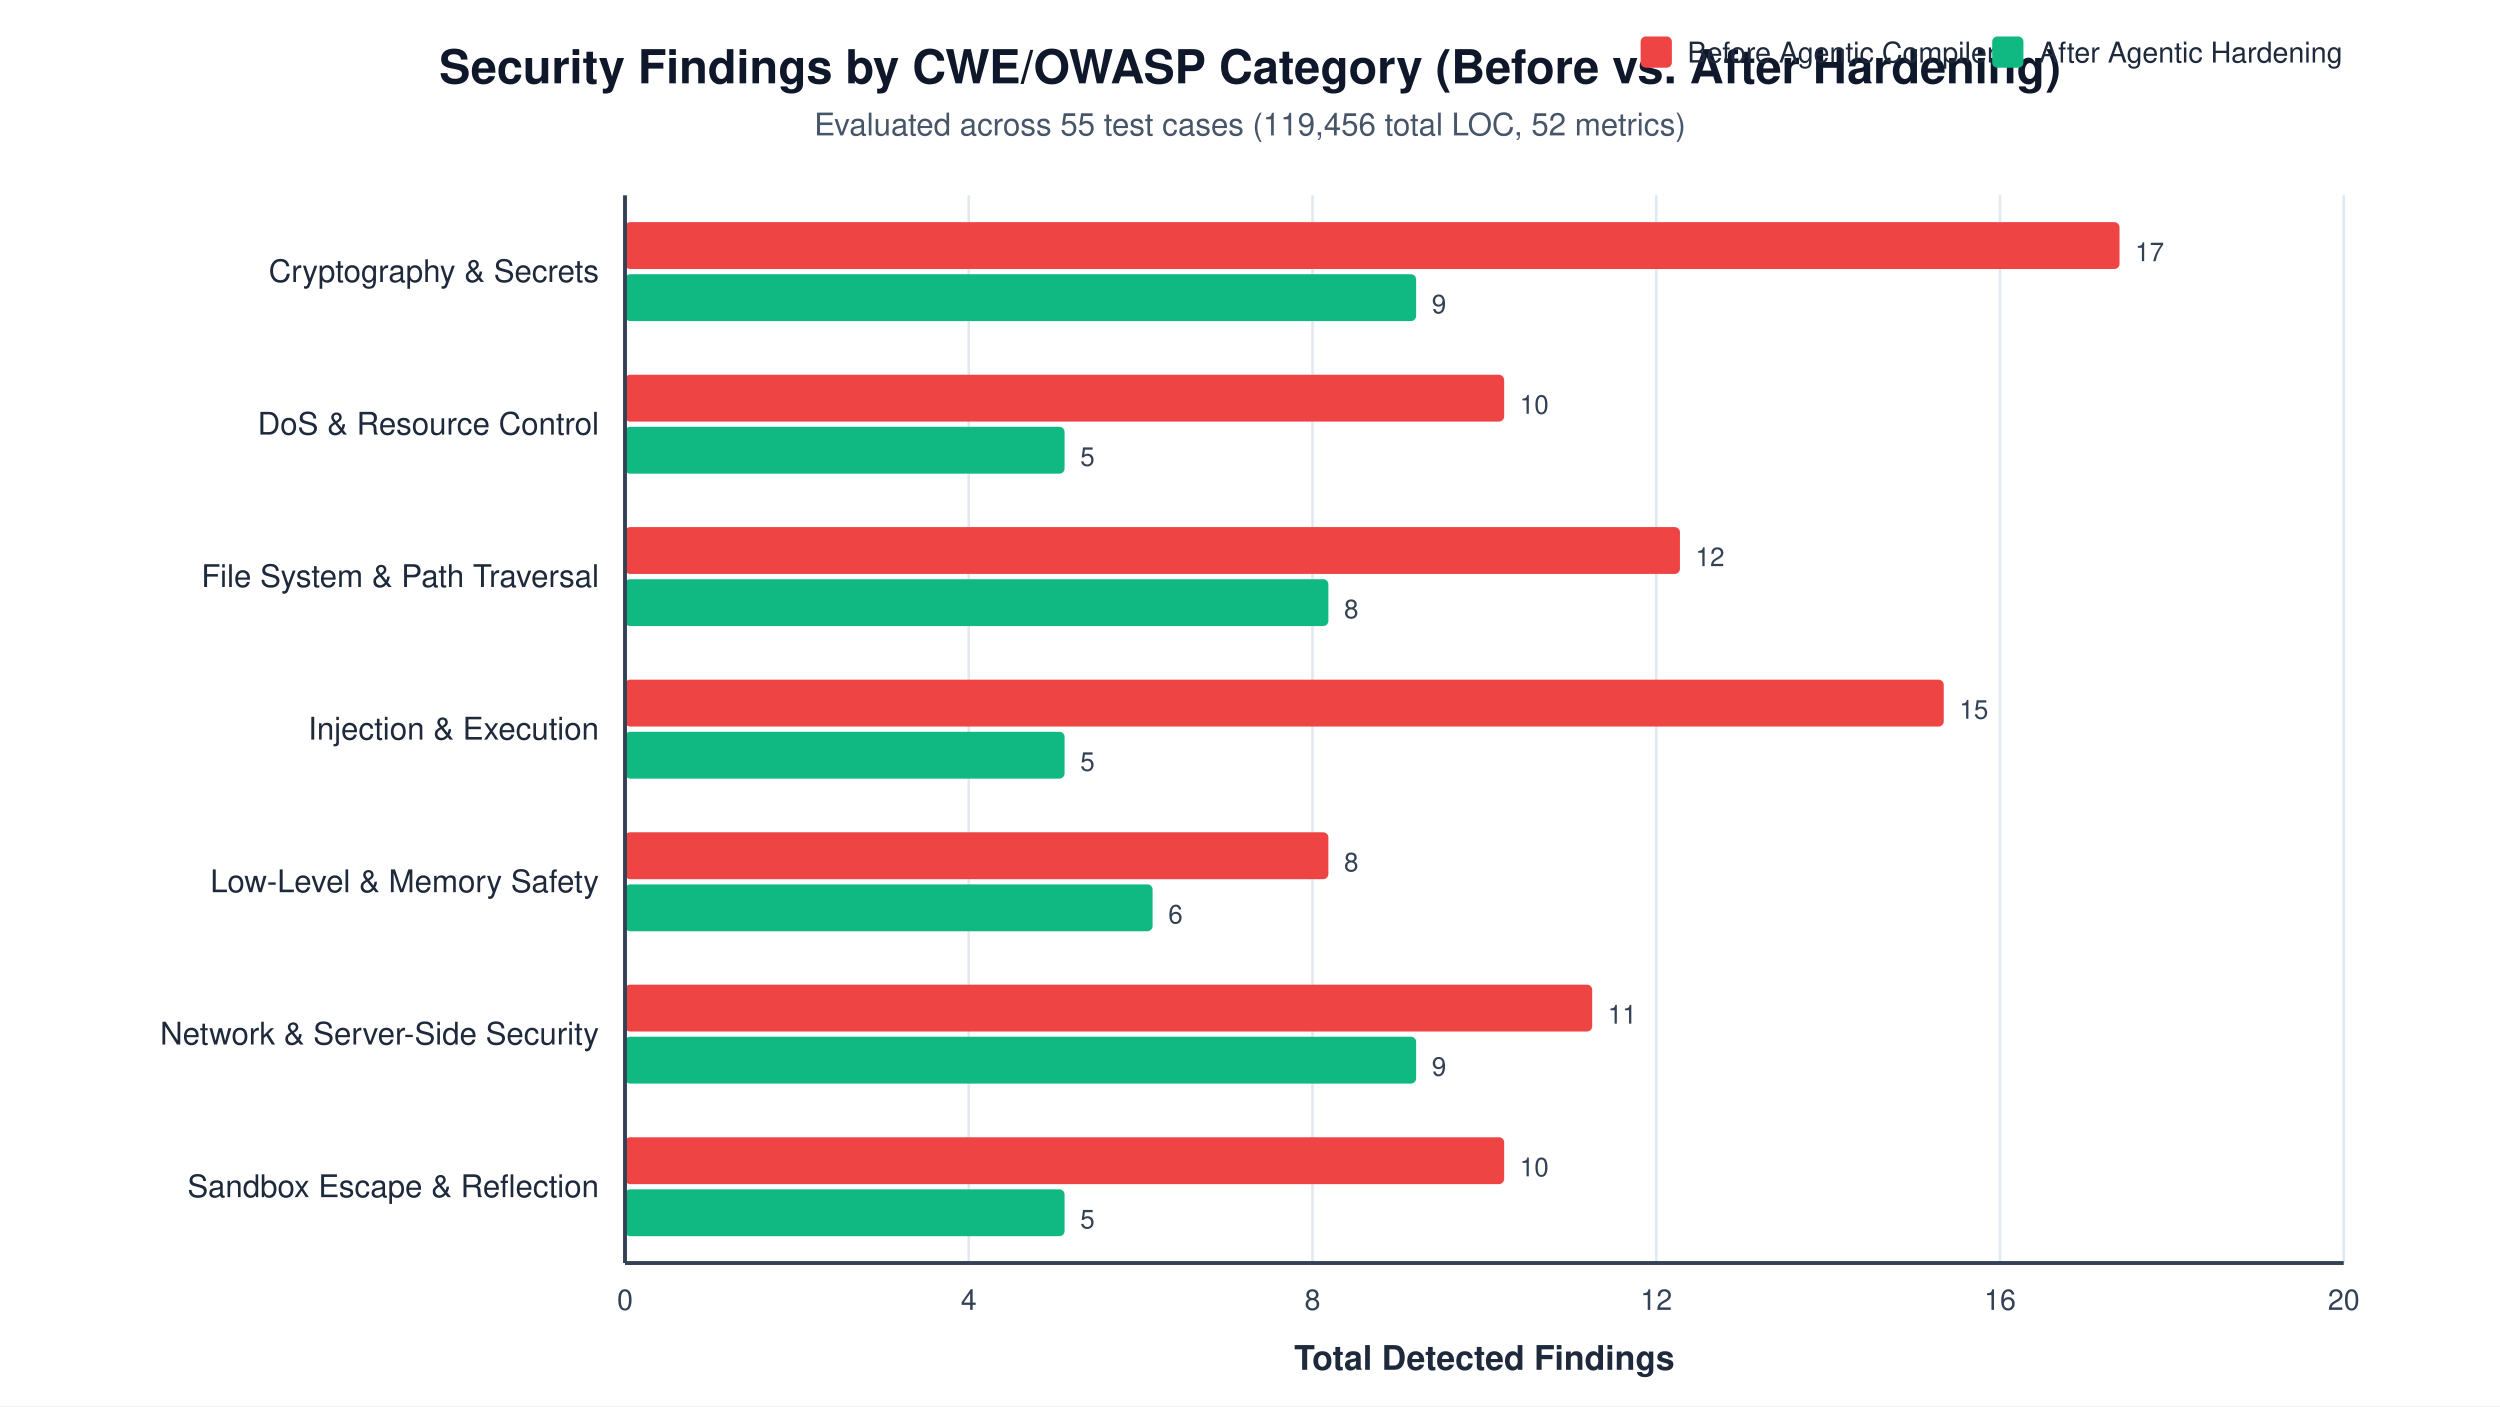
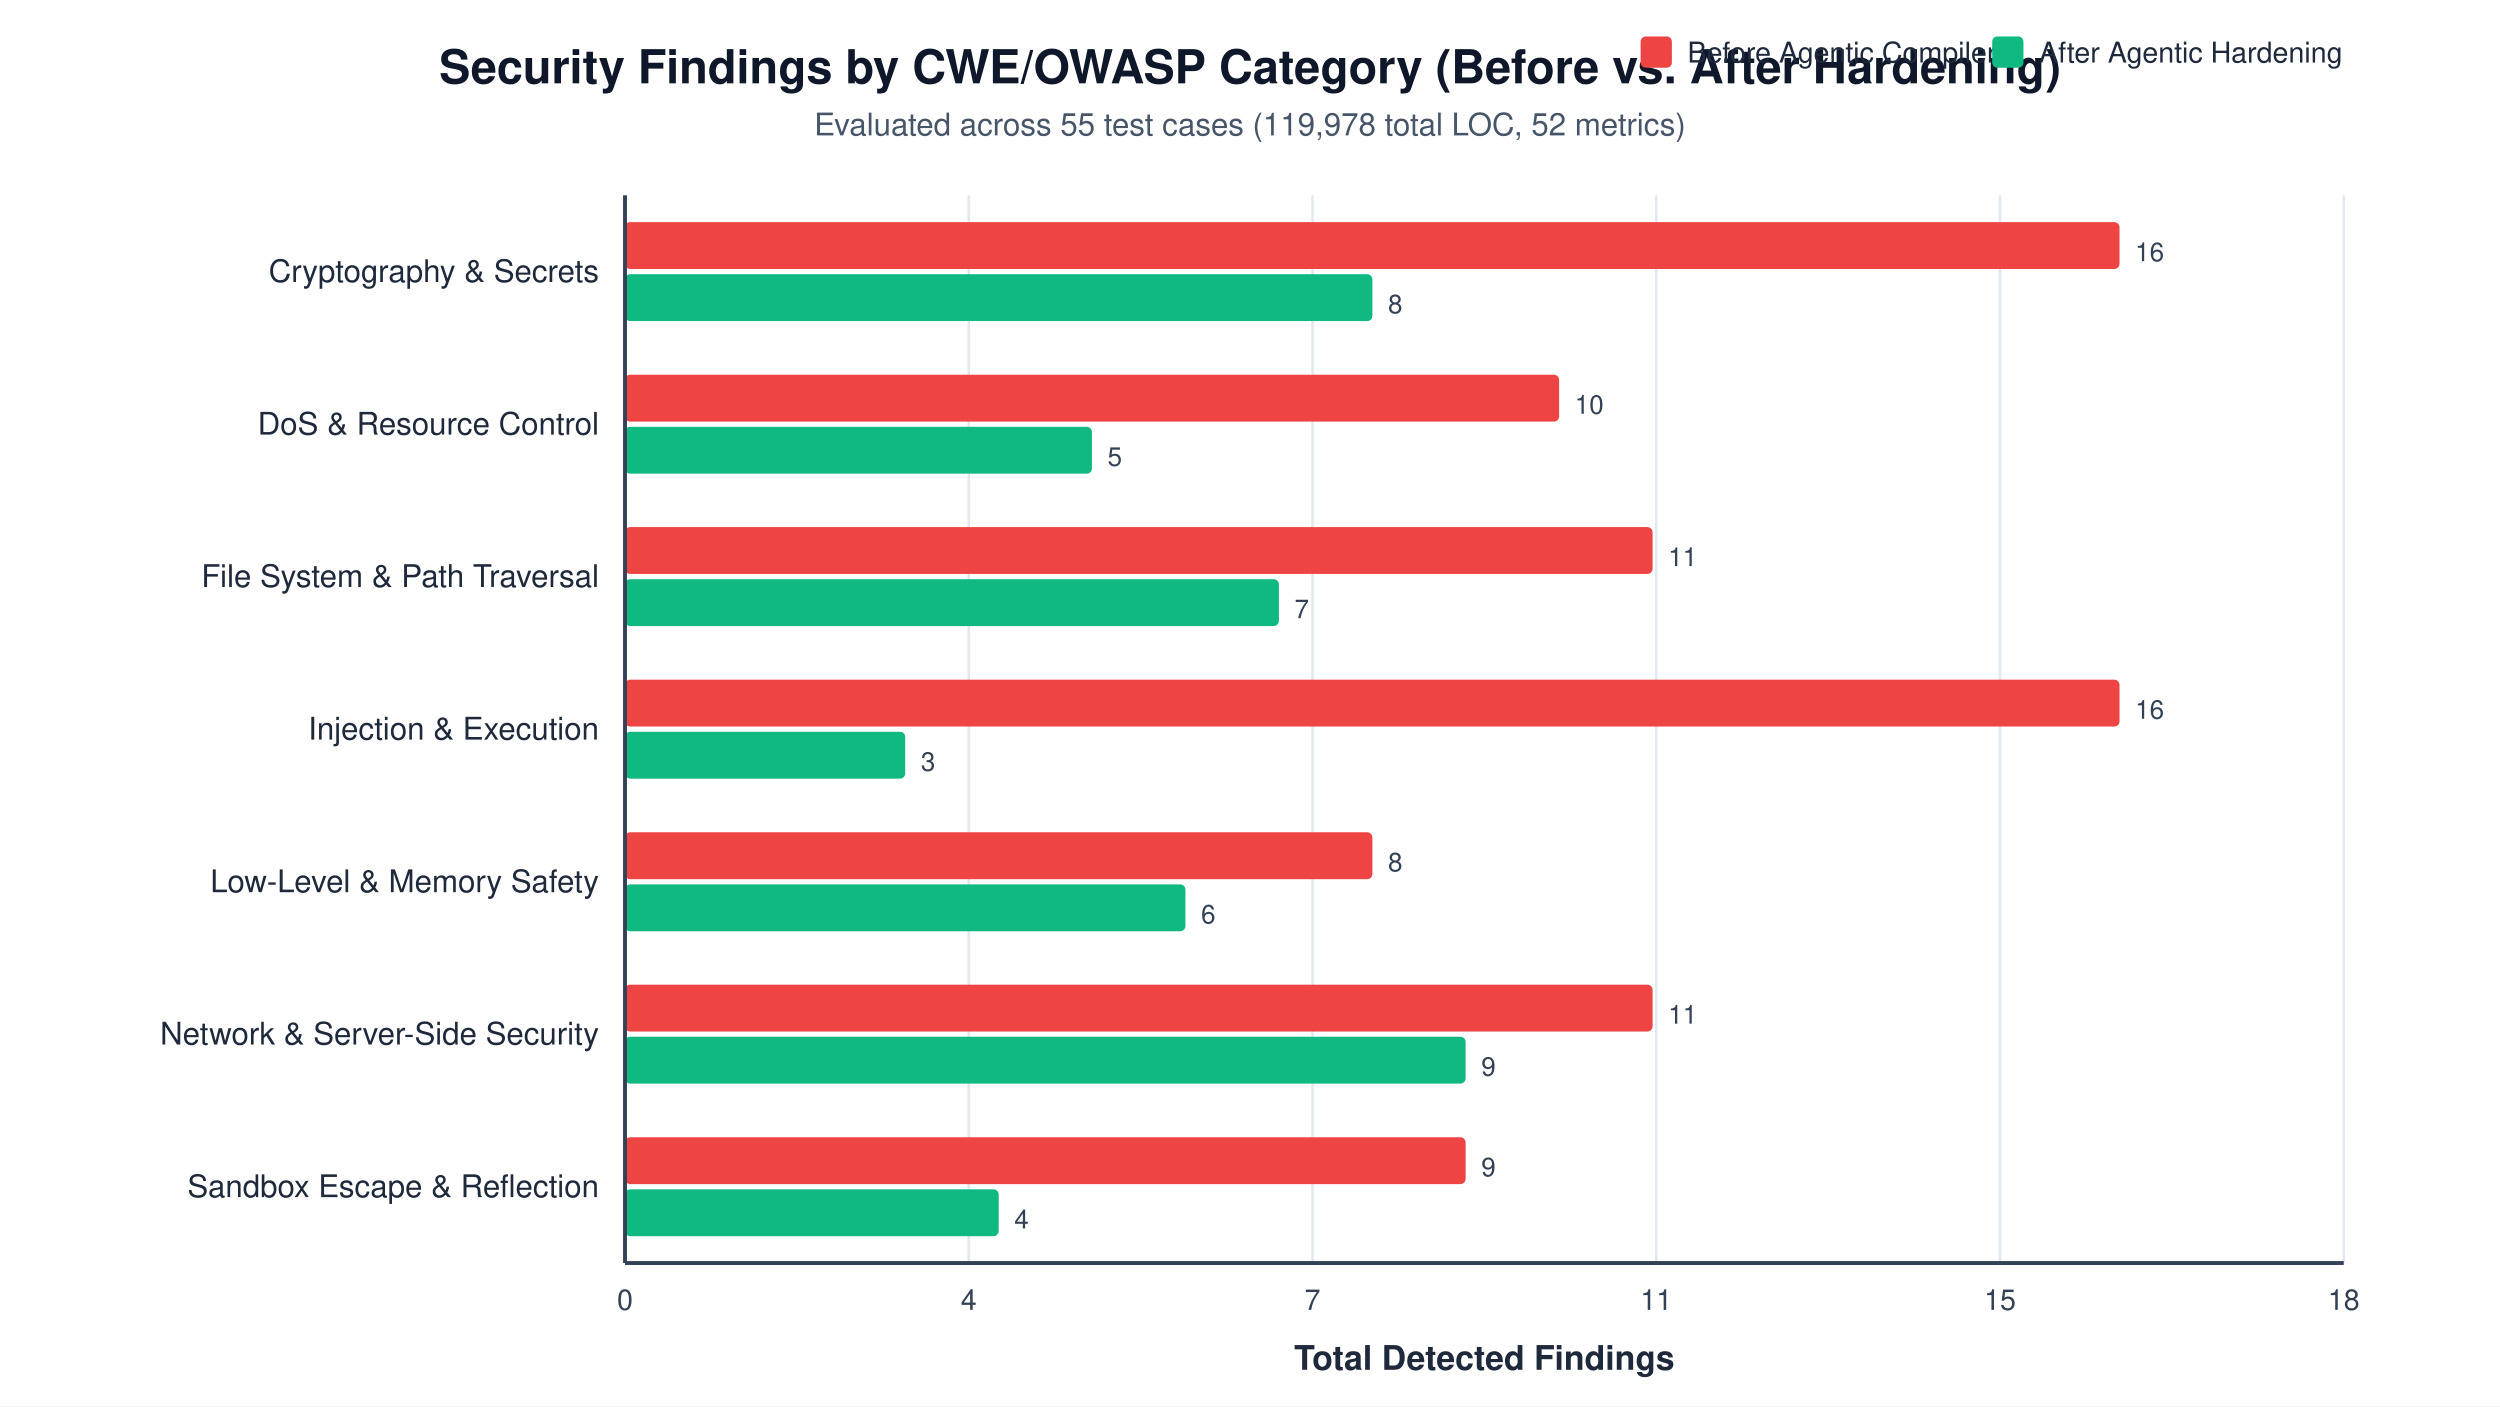
<svg xmlns="http://www.w3.org/2000/svg" width="960" height="540" viewBox="0 0 960 540">
  <rect width="100%" height="100%" fill="#ffffff" />
  <text x="480.0" y="32" text-anchor="middle" font-family="Helvetica,Arial,sans-serif" font-size="18" font-weight="bold" fill="#0f172a">Security Findings by CWE/OWASP Category (Before vs. After Hardening)</text>
-   <text x="480.0" y="52" text-anchor="middle" font-family="Helvetica,Arial,sans-serif" font-size="12" fill="#475569">Evaluated across 55 test cases (119,456 total LOC, 52 metrics)</text>
+   <text x="480.0" y="52" text-anchor="middle" font-family="Helvetica,Arial,sans-serif" font-size="12" fill="#475569">Evaluated across 55 test cases (119,978 total LOC, 52 metrics)</text>
  <rect x="630" y="14" width="12" height="12" fill="#ef4444" rx="2" />
  <text x="648" y="24" font-family="Helvetica,Arial,sans-serif" font-size="11" fill="#1e293b">Before Agentic Compiler</text>
  <rect x="765" y="14" width="12" height="12" fill="#10b981" rx="2" />
  <text x="783" y="24" font-family="Helvetica,Arial,sans-serif" font-size="11" fill="#1e293b">After Agentic Hardening</text>
  <line x1="240.0" y1="75" x2="240.0" y2="485" stroke="#e2e8f0" />
  <text x="240.0" y="503" text-anchor="middle" font-family="Helvetica,Arial,sans-serif" font-size="11" fill="#334155">0</text>
  <line x1="372.0" y1="75" x2="372.0" y2="485" stroke="#e2e8f0" />
  <text x="372.0" y="503" text-anchor="middle" font-family="Helvetica,Arial,sans-serif" font-size="11" fill="#334155">4</text>
  <line x1="504.0" y1="75" x2="504.0" y2="485" stroke="#e2e8f0" />
-   <text x="504.0" y="503" text-anchor="middle" font-family="Helvetica,Arial,sans-serif" font-size="11" fill="#334155">8</text>
+   <text x="504.0" y="503" text-anchor="middle" font-family="Helvetica,Arial,sans-serif" font-size="11" fill="#334155">7</text>
  <line x1="636.0" y1="75" x2="636.0" y2="485" stroke="#e2e8f0" />
-   <text x="636.0" y="503" text-anchor="middle" font-family="Helvetica,Arial,sans-serif" font-size="11" fill="#334155">12</text>
+   <text x="636.0" y="503" text-anchor="middle" font-family="Helvetica,Arial,sans-serif" font-size="11" fill="#334155">11</text>
  <line x1="768.0" y1="75" x2="768.0" y2="485" stroke="#e2e8f0" />
-   <text x="768.0" y="503" text-anchor="middle" font-family="Helvetica,Arial,sans-serif" font-size="11" fill="#334155">16</text>
+   <text x="768.0" y="503" text-anchor="middle" font-family="Helvetica,Arial,sans-serif" font-size="11" fill="#334155">15</text>
  <line x1="900.0" y1="75" x2="900.0" y2="485" stroke="#e2e8f0" />
-   <text x="900.0" y="503" text-anchor="middle" font-family="Helvetica,Arial,sans-serif" font-size="11" fill="#334155">20</text>
+   <text x="900.0" y="503" text-anchor="middle" font-family="Helvetica,Arial,sans-serif" font-size="11" fill="#334155">18</text>
  <text x="230" y="108.3" text-anchor="end" font-family="Helvetica,Arial,sans-serif" font-size="12" fill="#1e293b">Cryptography &amp; Secrets</text>
  <rect x="240" y="85.3" width="573.9" height="18.0" fill="#ef4444" rx="2" />
-   <text x="819.9" y="100.3" font-family="Helvetica,Arial,sans-serif" font-size="10" fill="#334155">17</text>
-   <rect x="240" y="105.3" width="303.8" height="18.0" fill="#10b981" rx="2" />
-   <text x="549.8" y="120.3" font-family="Helvetica,Arial,sans-serif" font-size="10" fill="#334155">9</text>
+   <text x="819.9" y="100.3" font-family="Helvetica,Arial,sans-serif" font-size="10" fill="#334155">16</text>
+   <rect x="240" y="105.3" width="287.0" height="18.0" fill="#10b981" rx="2" />
+   <text x="533.0" y="120.3" font-family="Helvetica,Arial,sans-serif" font-size="10" fill="#334155">8</text>
  <text x="230" y="166.9" text-anchor="end" font-family="Helvetica,Arial,sans-serif" font-size="12" fill="#1e293b">DoS &amp; Resource Control</text>
-   <rect x="240" y="143.9" width="337.6" height="18.0" fill="#ef4444" rx="2" />
-   <text x="583.6" y="158.9" font-family="Helvetica,Arial,sans-serif" font-size="10" fill="#334155">10</text>
-   <rect x="240" y="163.9" width="168.8" height="18.0" fill="#10b981" rx="2" />
-   <text x="414.8" y="178.9" font-family="Helvetica,Arial,sans-serif" font-size="10" fill="#334155">5</text>
+   <rect x="240" y="143.9" width="358.7" height="18.0" fill="#ef4444" rx="2" />
+   <text x="604.7" y="158.9" font-family="Helvetica,Arial,sans-serif" font-size="10" fill="#334155">10</text>
+   <rect x="240" y="163.9" width="179.3" height="18.0" fill="#10b981" rx="2" />
+   <text x="425.3" y="178.9" font-family="Helvetica,Arial,sans-serif" font-size="10" fill="#334155">5</text>
  <text x="230" y="225.4" text-anchor="end" font-family="Helvetica,Arial,sans-serif" font-size="12" fill="#1e293b">File System &amp; Path Traversal</text>
-   <rect x="240" y="202.4" width="405.1" height="18.0" fill="#ef4444" rx="2" />
-   <text x="651.1" y="217.4" font-family="Helvetica,Arial,sans-serif" font-size="10" fill="#334155">12</text>
-   <rect x="240" y="222.4" width="270.1" height="18.0" fill="#10b981" rx="2" />
-   <text x="516.1" y="237.4" font-family="Helvetica,Arial,sans-serif" font-size="10" fill="#334155">8</text>
+   <rect x="240" y="202.4" width="394.6" height="18.0" fill="#ef4444" rx="2" />
+   <text x="640.6" y="217.4" font-family="Helvetica,Arial,sans-serif" font-size="10" fill="#334155">11</text>
+   <rect x="240" y="222.4" width="251.1" height="18.0" fill="#10b981" rx="2" />
+   <text x="497.1" y="237.4" font-family="Helvetica,Arial,sans-serif" font-size="10" fill="#334155">7</text>
  <text x="230" y="284.0" text-anchor="end" font-family="Helvetica,Arial,sans-serif" font-size="12" fill="#1e293b">Injection &amp; Execution</text>
-   <rect x="240" y="261.0" width="506.4" height="18.0" fill="#ef4444" rx="2" />
-   <text x="752.4" y="276.0" font-family="Helvetica,Arial,sans-serif" font-size="10" fill="#334155">15</text>
-   <rect x="240" y="281.0" width="168.8" height="18.0" fill="#10b981" rx="2" />
-   <text x="414.8" y="296.0" font-family="Helvetica,Arial,sans-serif" font-size="10" fill="#334155">5</text>
+   <rect x="240" y="261.0" width="573.9" height="18.0" fill="#ef4444" rx="2" />
+   <text x="819.9" y="276.0" font-family="Helvetica,Arial,sans-serif" font-size="10" fill="#334155">16</text>
+   <rect x="240" y="281.0" width="107.6" height="18.0" fill="#10b981" rx="2" />
+   <text x="353.6" y="296.0" font-family="Helvetica,Arial,sans-serif" font-size="10" fill="#334155">3</text>
  <text x="230" y="342.6" text-anchor="end" font-family="Helvetica,Arial,sans-serif" font-size="12" fill="#1e293b">Low-Level &amp; Memory Safety</text>
-   <rect x="240" y="319.6" width="270.1" height="18.0" fill="#ef4444" rx="2" />
-   <text x="516.1" y="334.6" font-family="Helvetica,Arial,sans-serif" font-size="10" fill="#334155">8</text>
-   <rect x="240" y="339.6" width="202.6" height="18.0" fill="#10b981" rx="2" />
-   <text x="448.6" y="354.6" font-family="Helvetica,Arial,sans-serif" font-size="10" fill="#334155">6</text>
+   <rect x="240" y="319.6" width="287.0" height="18.0" fill="#ef4444" rx="2" />
+   <text x="533.0" y="334.6" font-family="Helvetica,Arial,sans-serif" font-size="10" fill="#334155">8</text>
+   <rect x="240" y="339.6" width="215.2" height="18.0" fill="#10b981" rx="2" />
+   <text x="461.2" y="354.6" font-family="Helvetica,Arial,sans-serif" font-size="10" fill="#334155">6</text>
  <text x="230" y="401.1" text-anchor="end" font-family="Helvetica,Arial,sans-serif" font-size="12" fill="#1e293b">Network &amp; Server-Side Security</text>
-   <rect x="240" y="378.1" width="371.4" height="18.0" fill="#ef4444" rx="2" />
-   <text x="617.4" y="393.1" font-family="Helvetica,Arial,sans-serif" font-size="10" fill="#334155">11</text>
-   <rect x="240" y="398.1" width="303.8" height="18.0" fill="#10b981" rx="2" />
-   <text x="549.8" y="413.1" font-family="Helvetica,Arial,sans-serif" font-size="10" fill="#334155">9</text>
+   <rect x="240" y="378.1" width="394.6" height="18.0" fill="#ef4444" rx="2" />
+   <text x="640.6" y="393.1" font-family="Helvetica,Arial,sans-serif" font-size="10" fill="#334155">11</text>
+   <rect x="240" y="398.1" width="322.8" height="18.0" fill="#10b981" rx="2" />
+   <text x="568.8" y="413.1" font-family="Helvetica,Arial,sans-serif" font-size="10" fill="#334155">9</text>
  <text x="230" y="459.7" text-anchor="end" font-family="Helvetica,Arial,sans-serif" font-size="12" fill="#1e293b">Sandbox Escape &amp; Reflection</text>
-   <rect x="240" y="436.7" width="337.6" height="18.0" fill="#ef4444" rx="2" />
-   <text x="583.6" y="451.7" font-family="Helvetica,Arial,sans-serif" font-size="10" fill="#334155">10</text>
-   <rect x="240" y="456.7" width="168.8" height="18.0" fill="#10b981" rx="2" />
-   <text x="414.8" y="471.7" font-family="Helvetica,Arial,sans-serif" font-size="10" fill="#334155">5</text>
+   <rect x="240" y="436.7" width="322.8" height="18.0" fill="#ef4444" rx="2" />
+   <text x="568.8" y="451.7" font-family="Helvetica,Arial,sans-serif" font-size="10" fill="#334155">9</text>
+   <rect x="240" y="456.7" width="143.5" height="18.0" fill="#10b981" rx="2" />
+   <text x="389.5" y="471.7" font-family="Helvetica,Arial,sans-serif" font-size="10" fill="#334155">4</text>
  <line x1="240" y1="75" x2="240" y2="485" stroke="#334155" stroke-width="1.5" />
  <line x1="240" y1="485" x2="900" y2="485" stroke="#334155" stroke-width="1.5" />
  <text x="570.0" y="526" text-anchor="middle" font-family="Helvetica,Arial,sans-serif" font-size="13" font-weight="bold" fill="#1e293b">Total Detected Findings</text>
</svg>
